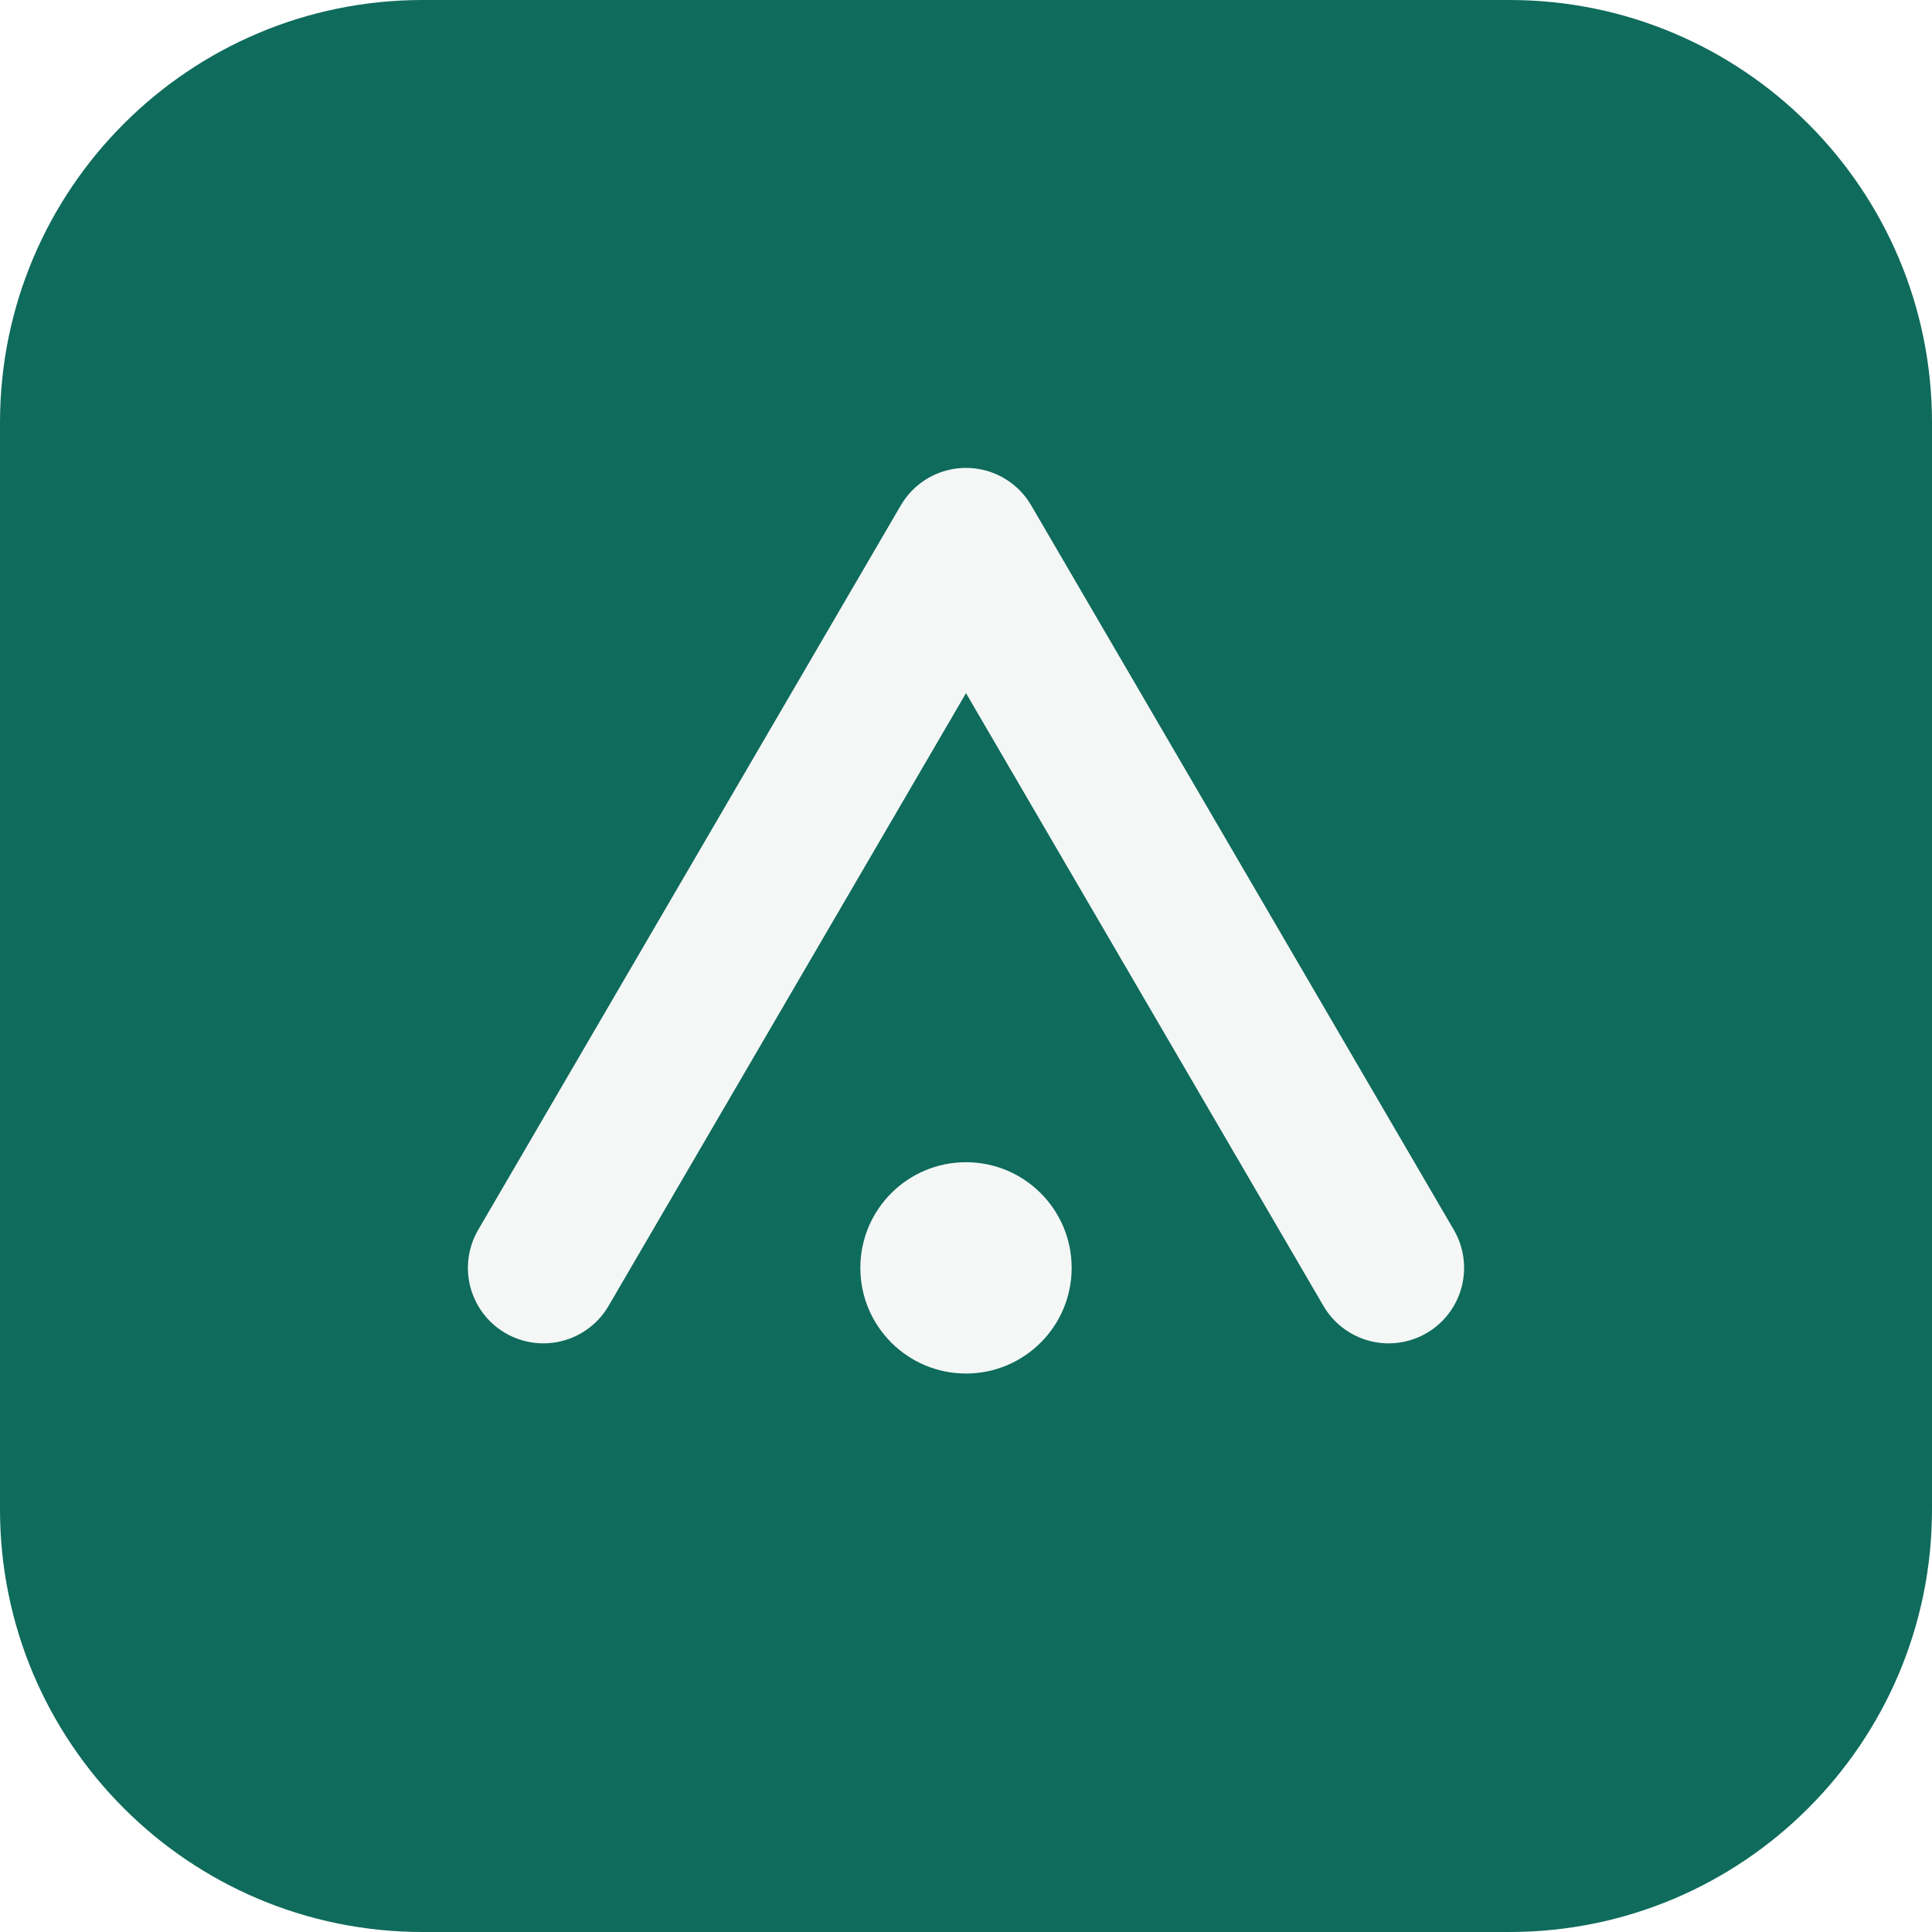
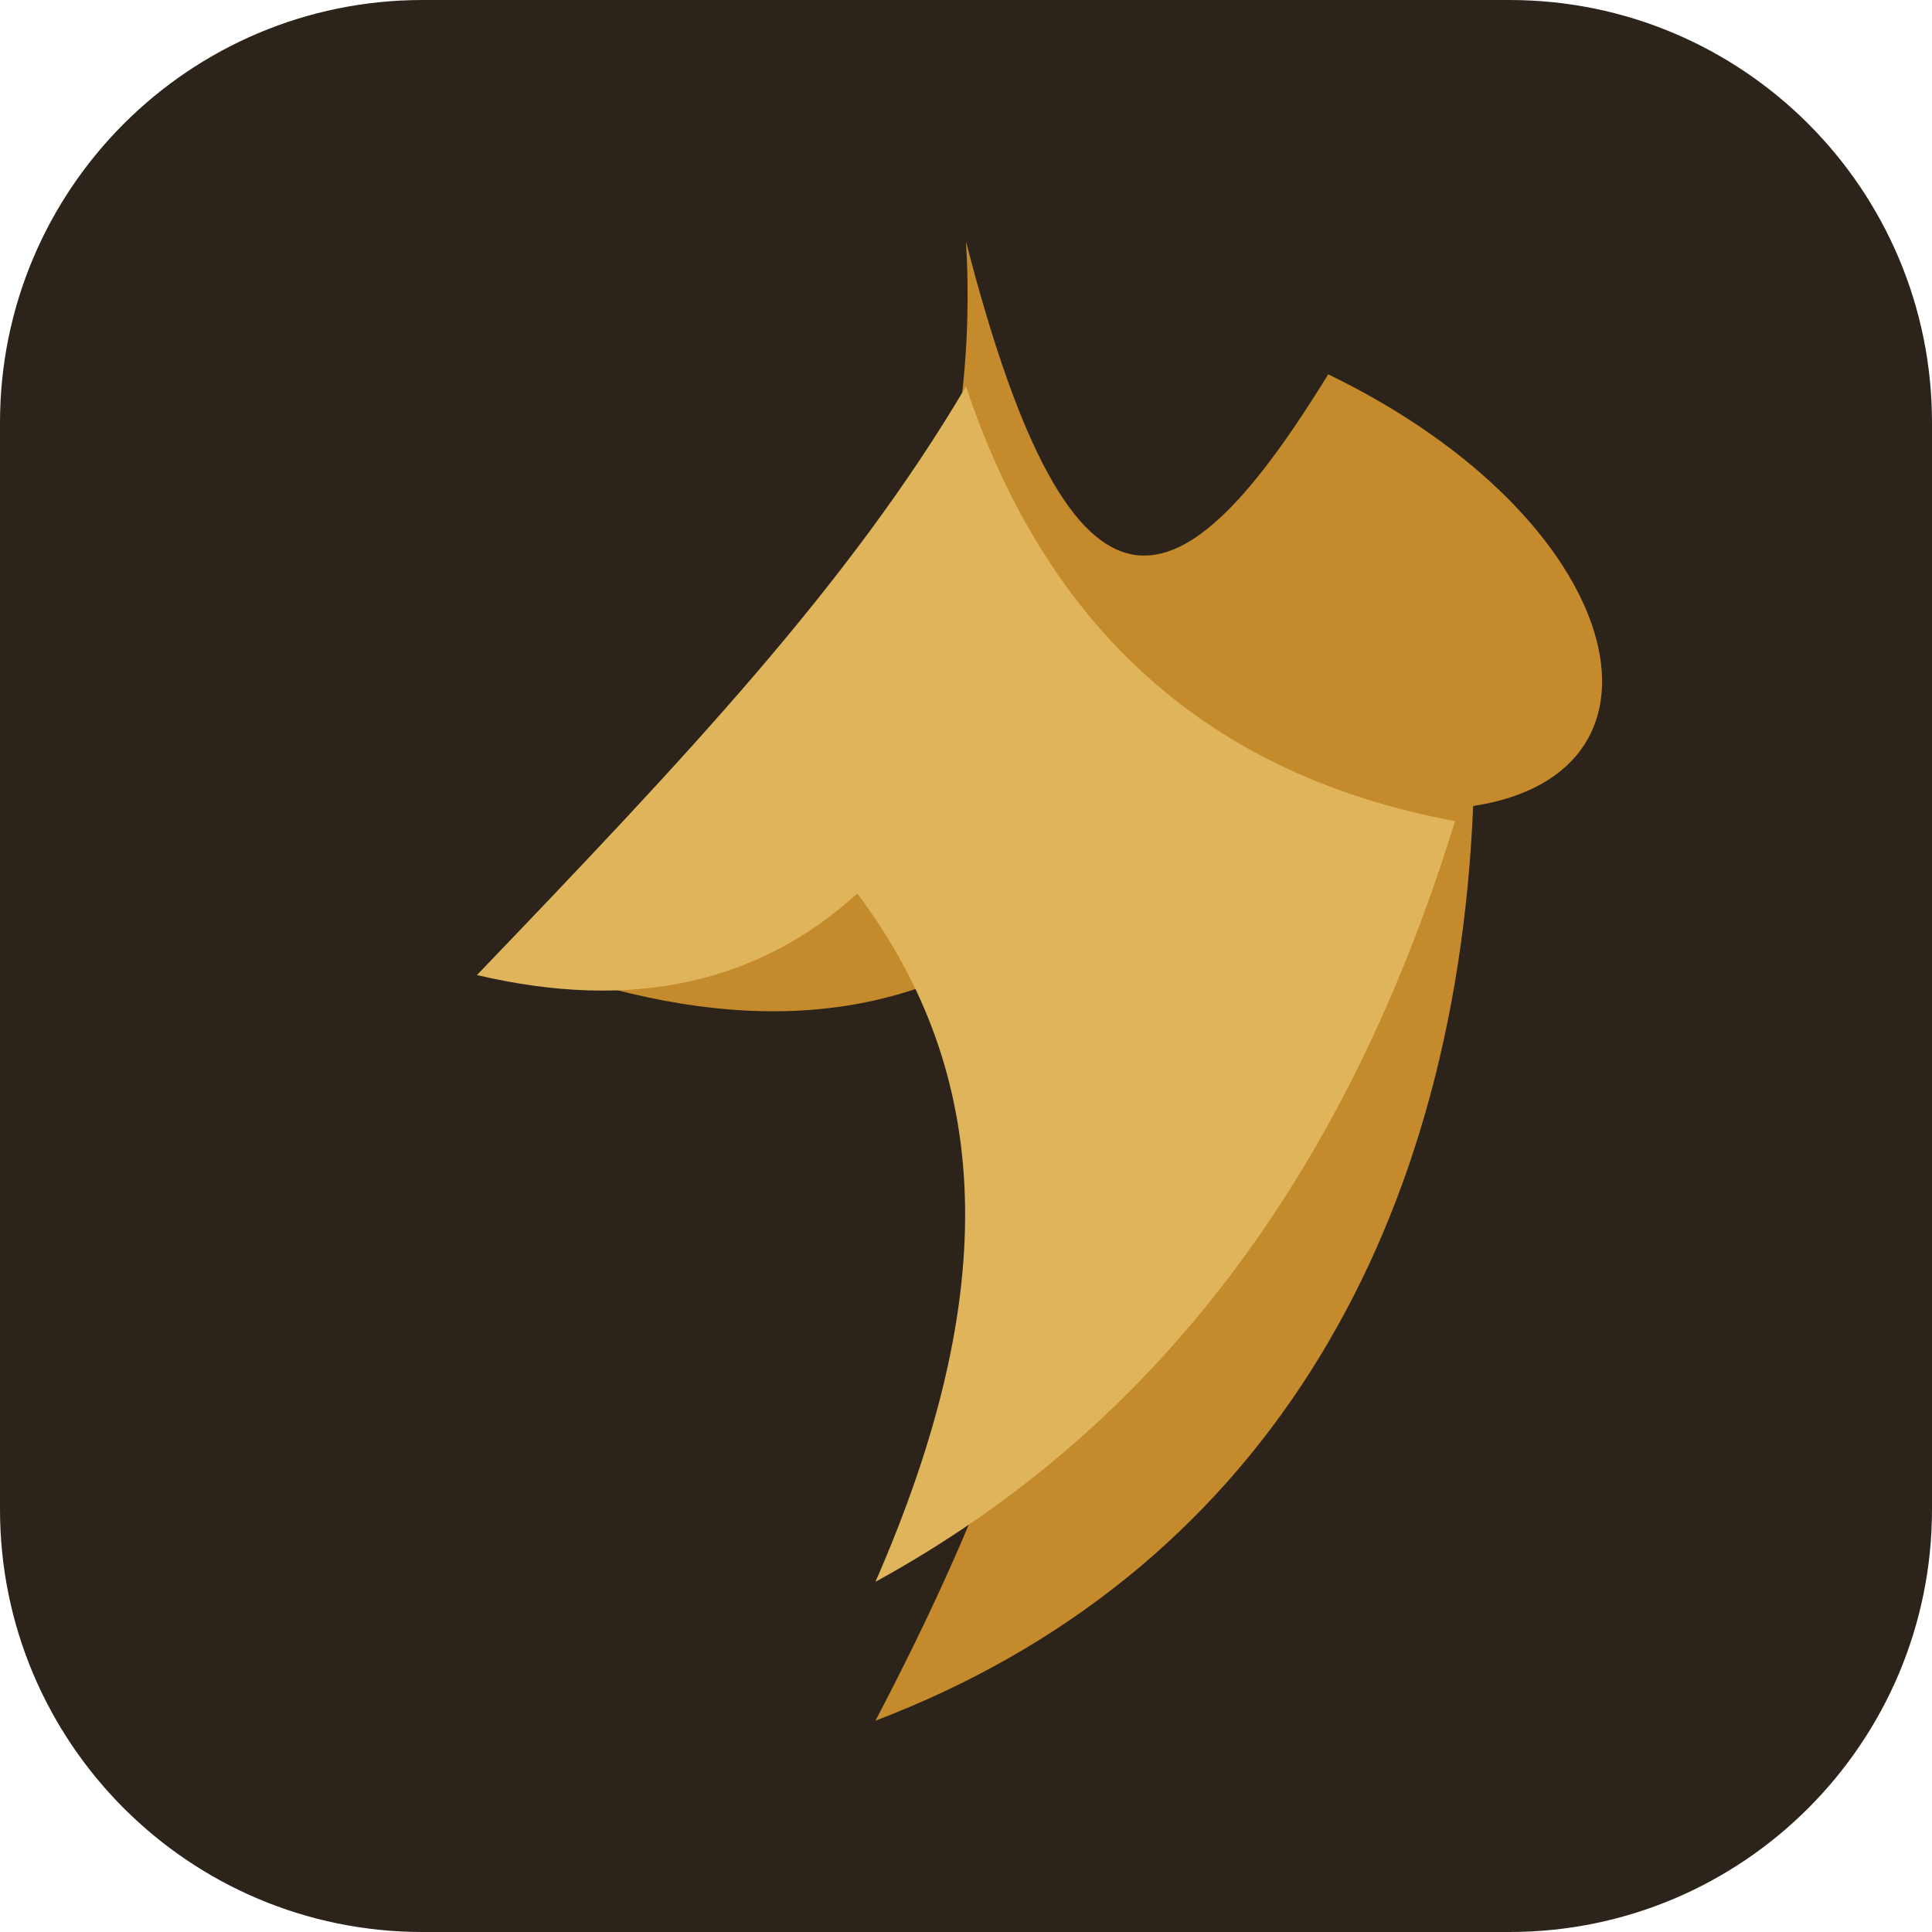
<svg xmlns="http://www.w3.org/2000/svg" viewBox="0 0 64 64" fill="none">
-   <rect width="64" height="64" rx="14" fill="#0F6B5C" />
-   <path d="M18 42 L32 18 L46 42" stroke="#F4F7F6" stroke-width="5" stroke-linecap="round" stroke-linejoin="round" />
-   <circle cx="32" cy="42" r="3.5" fill="#F4F7F6" />
+   <rect width="64" height="64" rx="14" fill="#2c241b" />
+   <path fill="#c48a2b" d="M32 8c.6 10.2-3.9 18.6-12.3 24.6 6.3 1.8 11.4.9 15.6-2.7C36.5 37.2 35.3 45 29 57c12.6-4.8 19.2-15.9 19.8-30.3C56 25.6 53.9 17.2 44 12.4 39.2 20.2 35.6 22 32 8Z" />
+   <path fill="#e0b45a" d="M32 12.8c2.7 8.1 8.1 12.9 16.2 14.4-3.6 11.7-9.9 20.1-19.2 25.2 4.2-9.6 3.9-16.8-.6-22.8-3.3 3-7.5 3.9-12.6 2.7C22.7 25.1 28.1 19.4 32 12.8Z" />
</svg>
